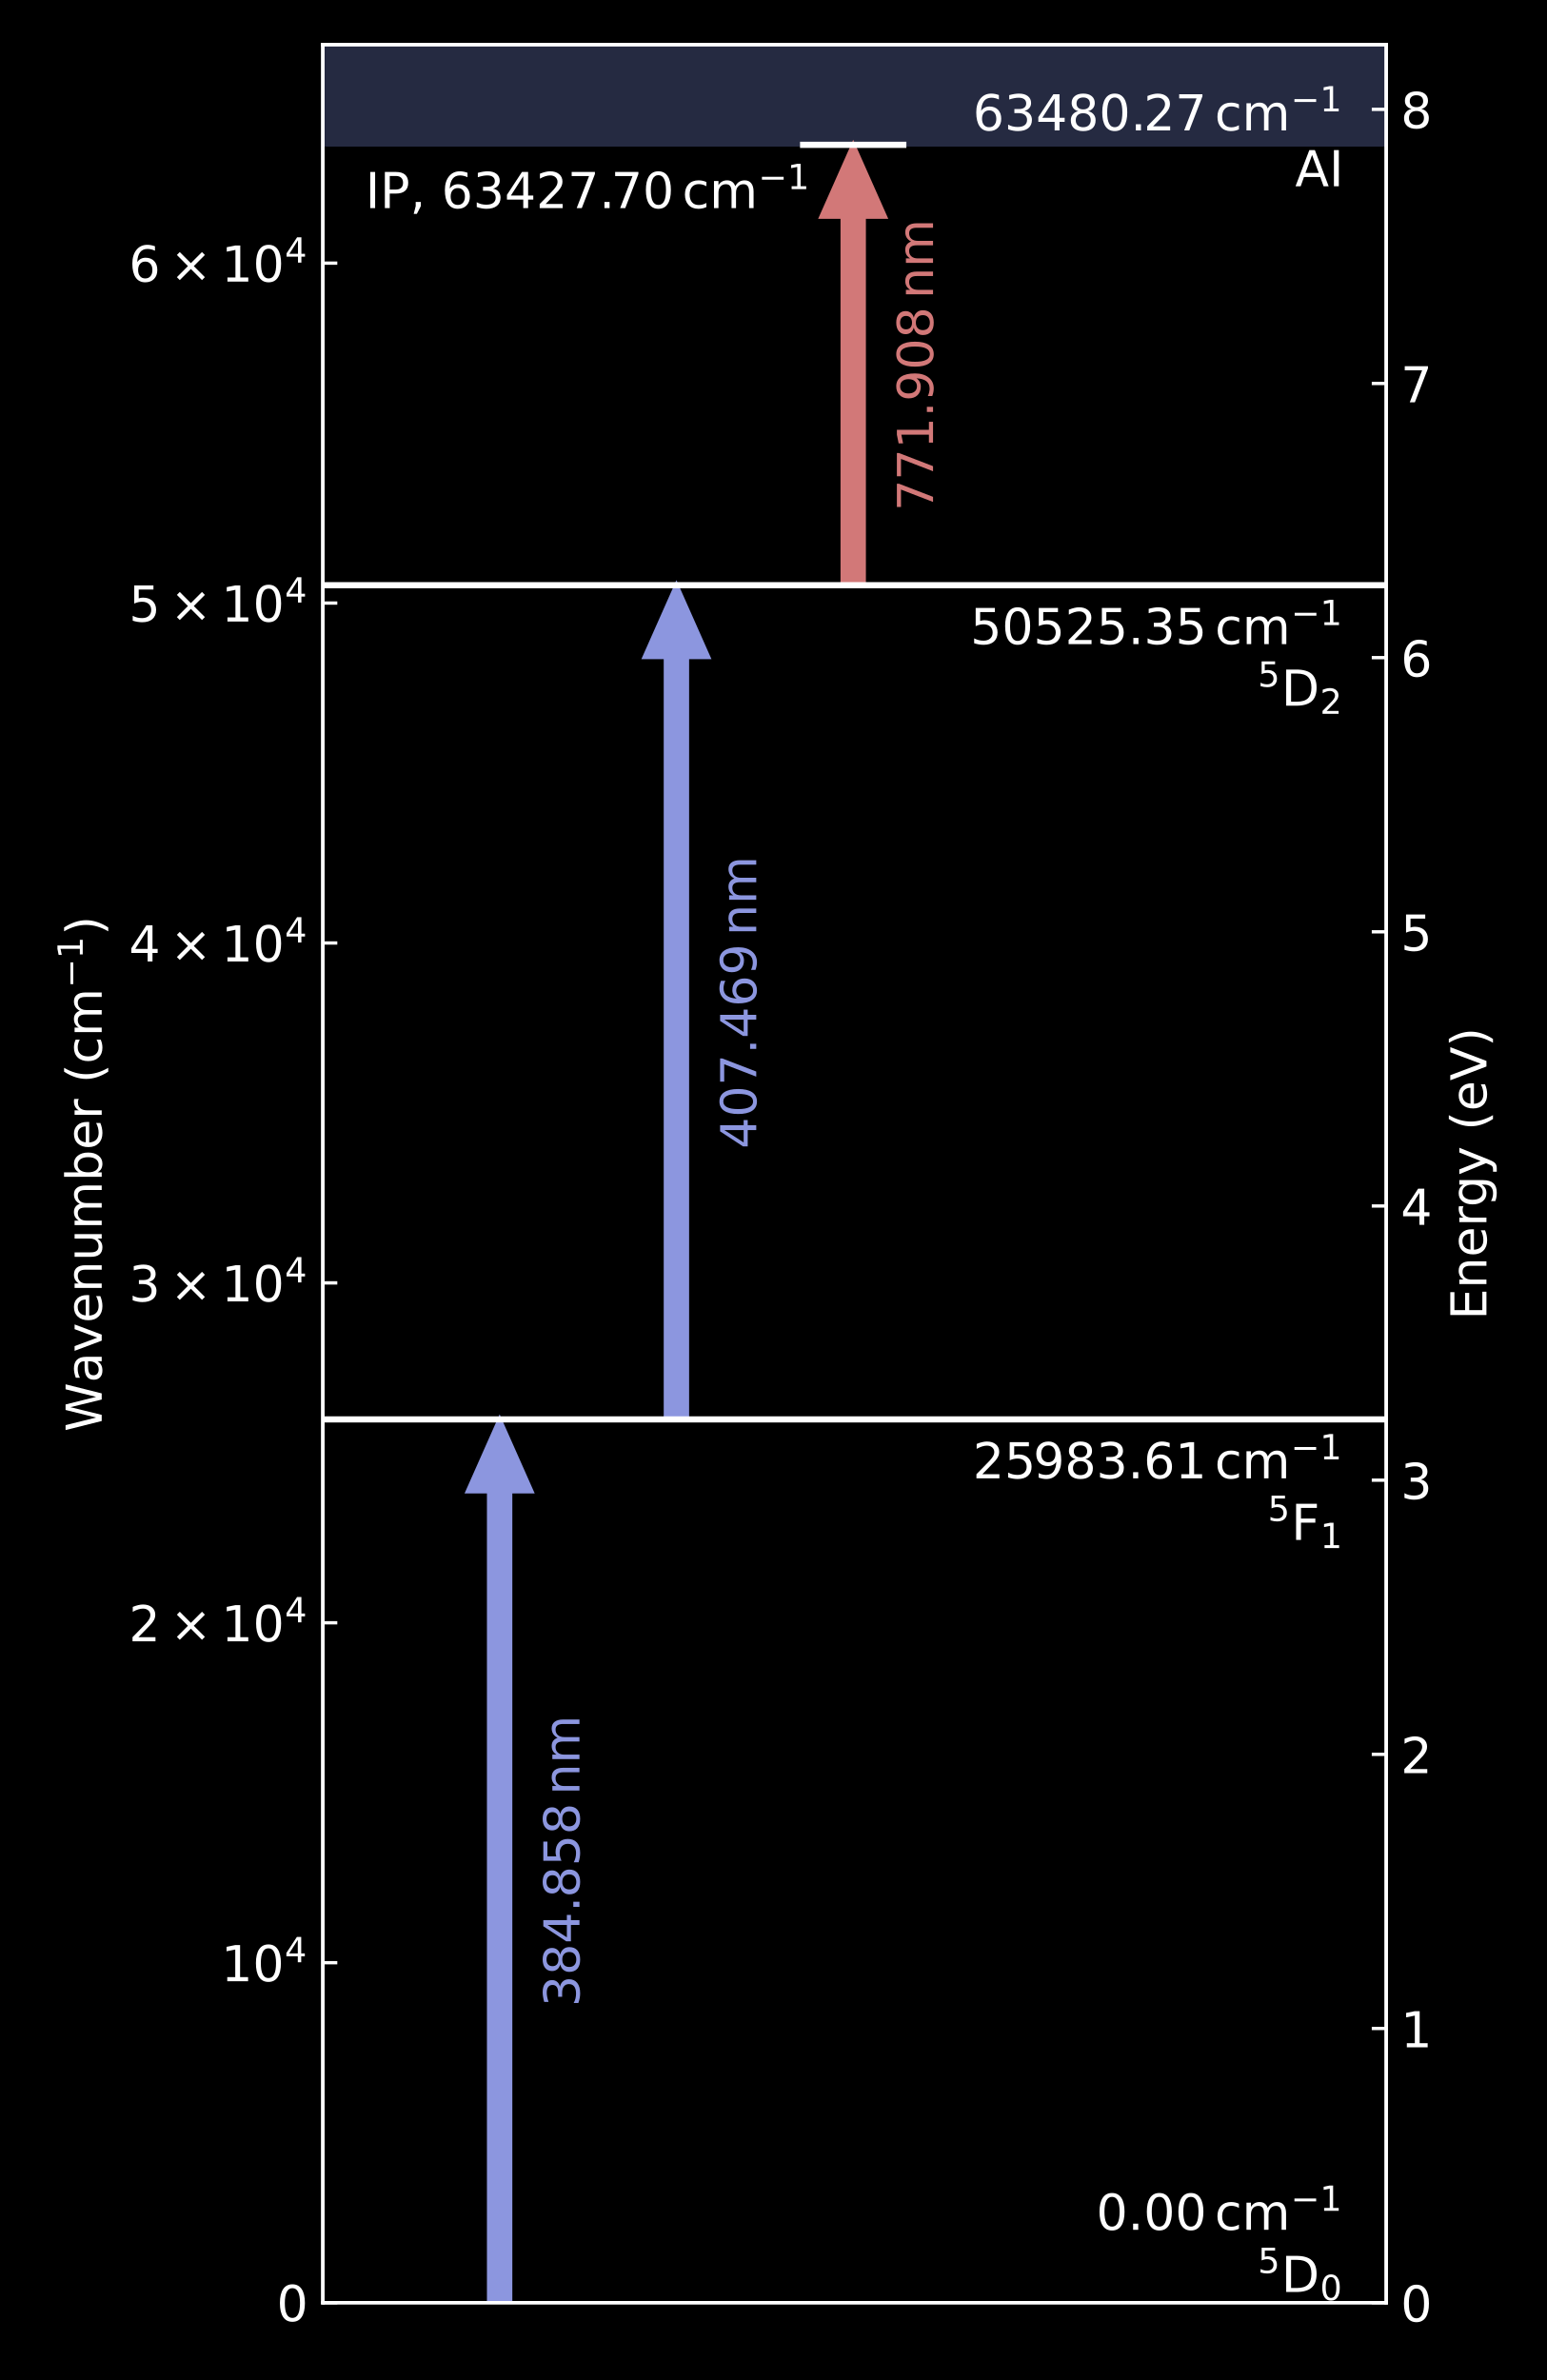
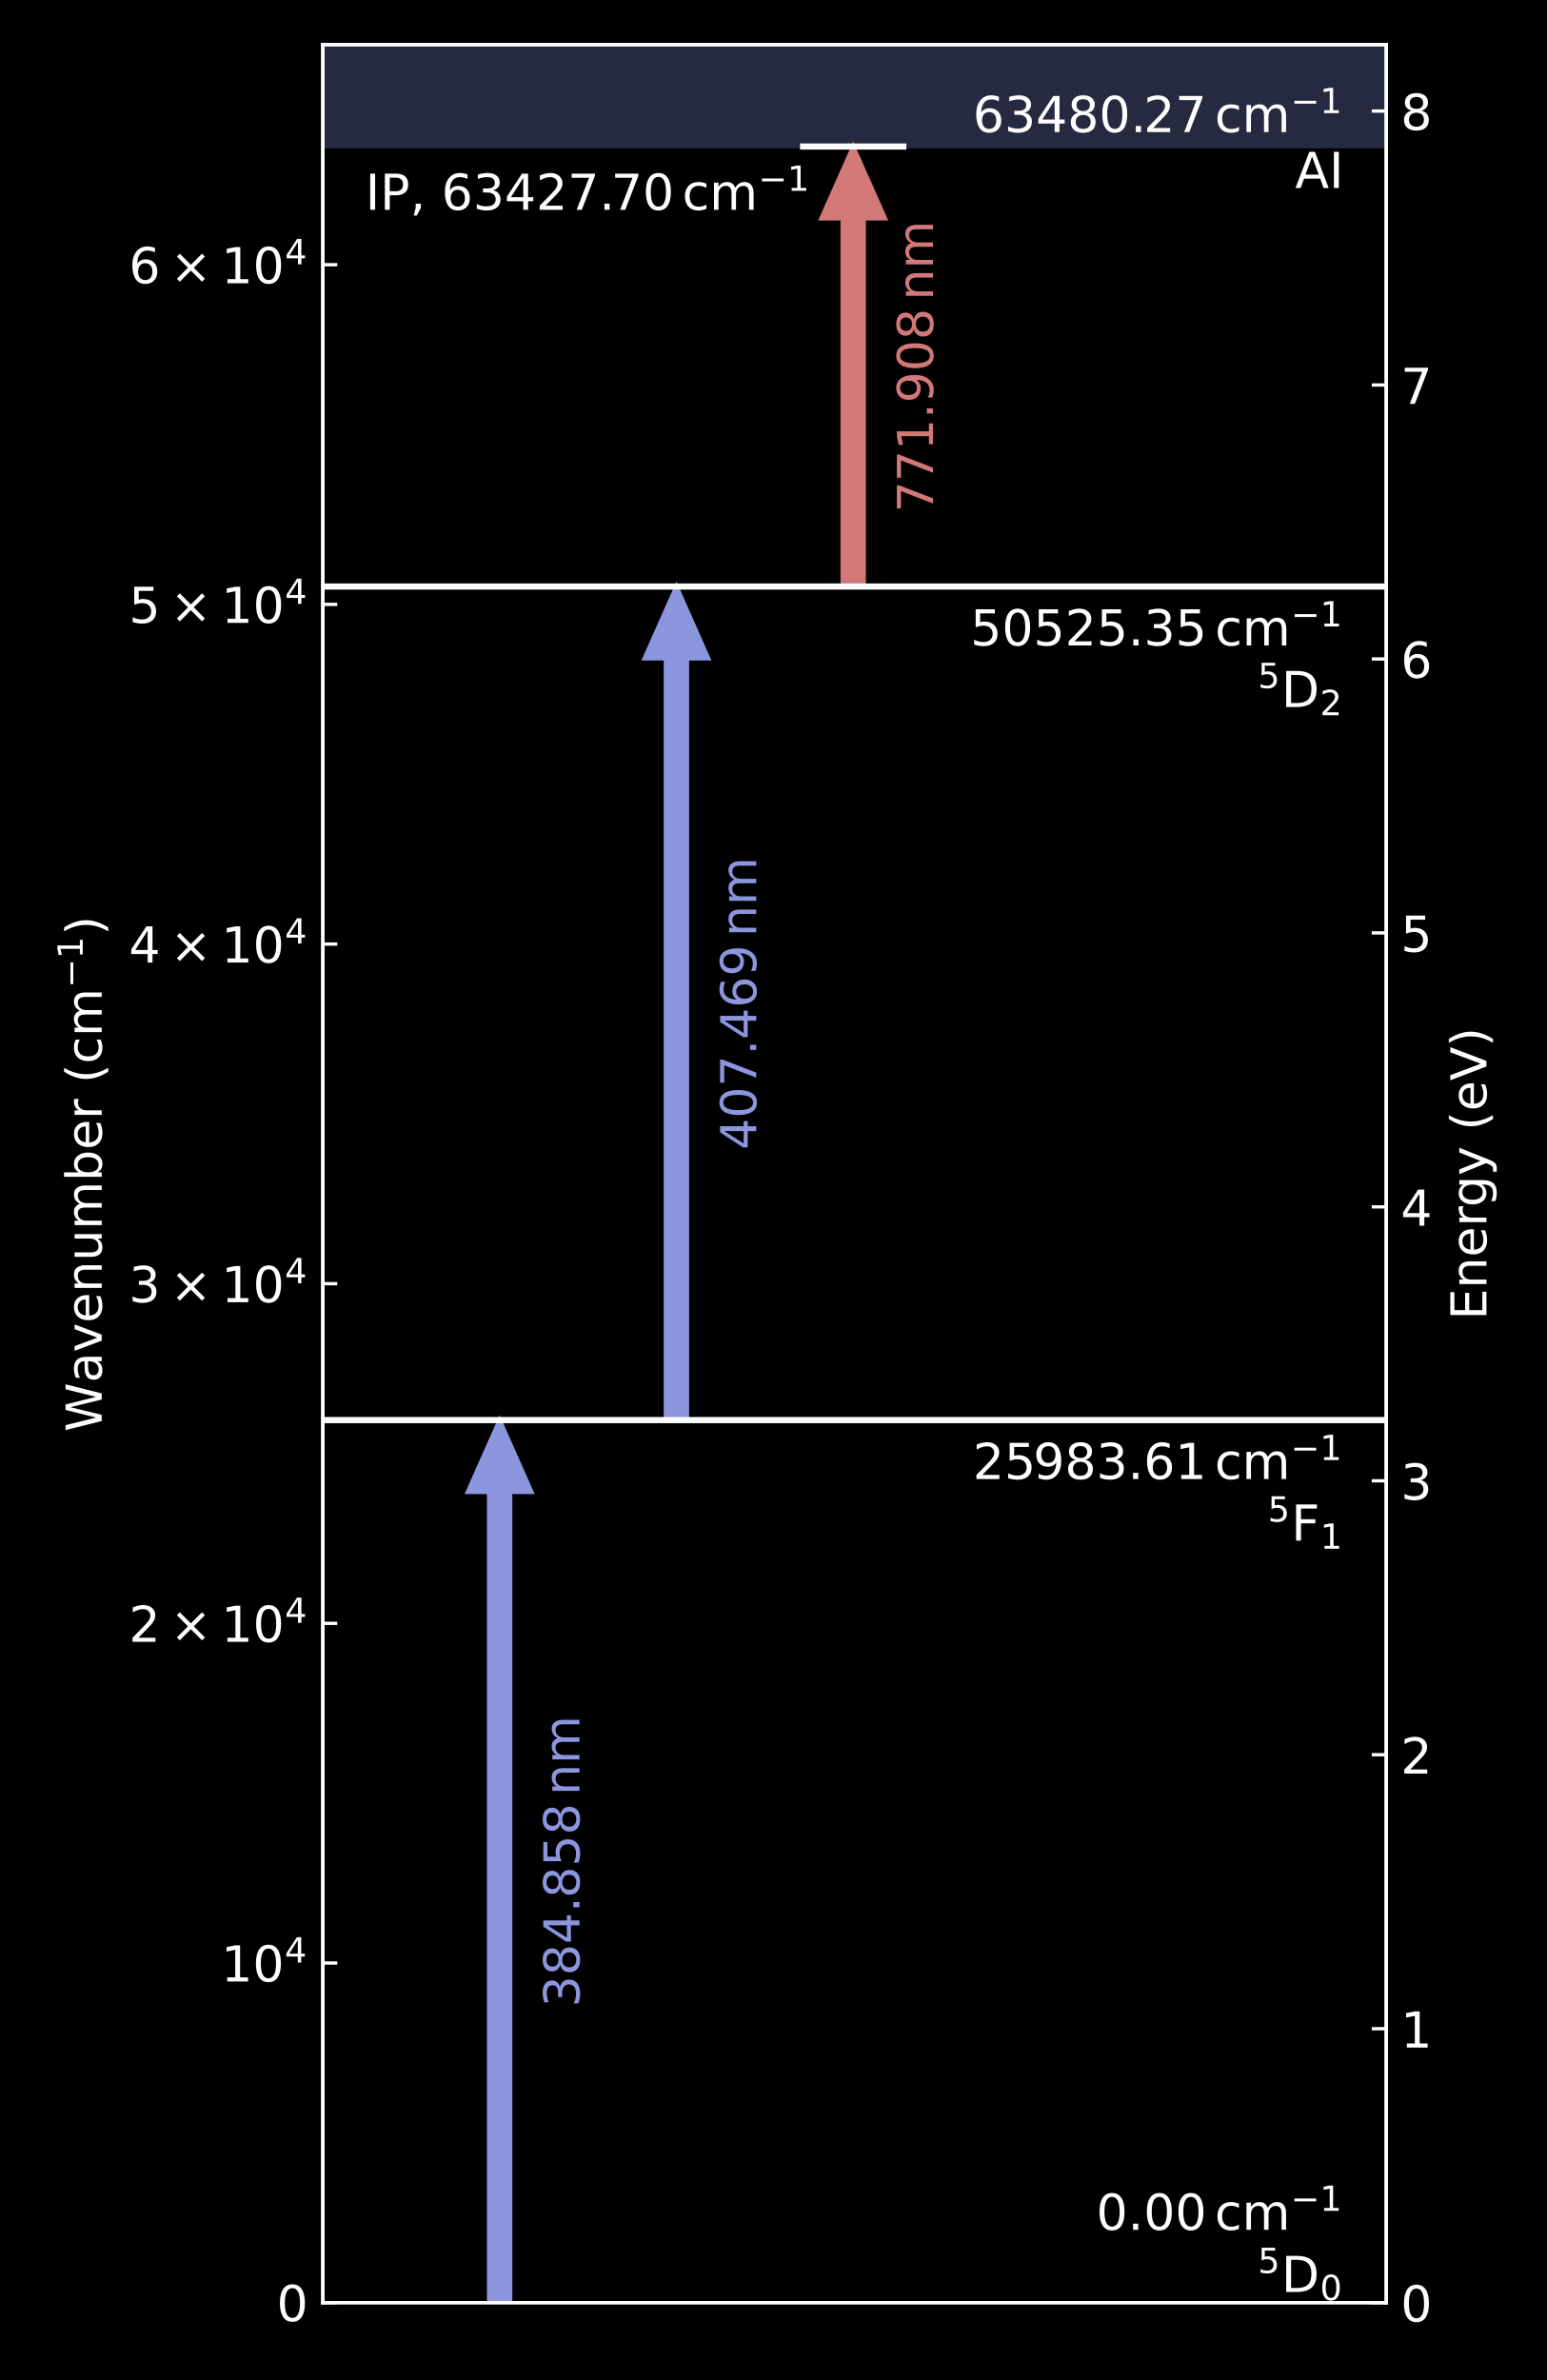
<svg xmlns="http://www.w3.org/2000/svg" xmlns:xlink="http://www.w3.org/1999/xlink" width="374.4pt" height="576pt" viewBox="0 0 374.4 576" version="1.1">
  <defs>
    <style type="text/css">*{stroke-linejoin: round; stroke-linecap: butt}</style>
  </defs>
  <g id="figure_1">
    <g id="patch_1">
      <path d="M 0 576  L 374.4 576  L 374.4 0  L 0 0  z " />
    </g>
    <g id="axes_1">
      <g id="patch_2">
        <path d="M 78.134 557.28  L 335.49 557.28  L 335.49 10.8  L 78.134 10.8  z " />
      </g>
      <g id="PolyCollection_1">
-         <path d="M 78.134 -4907.52  L 78.134 35.48  L 335.49 35.48  L 335.49 -4907.52  L 335.49 -4907.52  L 78.134 -4907.52  z " clip-path="url(#p1c75a871c1)" style="fill: #4b5482; fill-opacity: 0.5" />
+         <path d="M 78.134 -4907.52  L 78.134 35.893  L 335.49 35.893  L 335.49 -4907.52  L 335.49 -4907.52  L 78.134 -4907.52  z " clip-path="url(#p42d0cc21c1)" style="fill: #4b5482; fill-opacity: 0.5" />
      </g>
      <g id="patch_3">
-         <path d="M 120.919 343.521  L 128.64 360.929  L 123.493 360.929  L 123.493 557.28  L 118.346 557.28  L 118.346 360.929  L 113.198 360.929  z " clip-path="url(#p1c75a871c1)" style="fill: #8c96df; stroke: #8c96df; stroke-linejoin: miter" />
+         <path d="M 120.919 343.69  L 128.64 361.084  L 123.493 361.084  L 123.493 557.28  L 118.346 557.28  L 118.346 361.084  L 113.198 361.084  z " clip-path="url(#p42d0cc21c1)" style="fill: #8c96df; stroke: #8c96df; stroke-linejoin: miter" />
      </g>
      <g id="patch_4">
-         <path d="M 163.705 141.624  L 171.425 159.031  L 166.278 159.031  L 166.278 343.521  L 161.131 343.521  L 161.131 159.031  L 155.984 159.031  z " clip-path="url(#p1c75a871c1)" style="fill: #8c96df; stroke: #8c96df; stroke-linejoin: miter" />
+         <path d="M 163.705 141.952  L 171.425 159.346  L 166.278 159.346  L 166.278 343.69  L 161.131 343.69  L 161.131 159.346  L 155.984 159.346  z " clip-path="url(#p42d0cc21c1)" style="fill: #8c96df; stroke: #8c96df; stroke-linejoin: miter" />
      </g>
      <g id="patch_5">
-         <path d="M 206.49 35.048  L 214.211 52.455  L 209.064 52.455  L 209.064 141.624  L 203.917 141.624  L 203.917 52.455  L 198.769 52.455  z " clip-path="url(#p1c75a871c1)" style="fill: #d27878; stroke: #d27878; stroke-linejoin: miter" />
+         <path d="M 206.49 35.461  L 214.211 52.855  L 209.064 52.855  L 209.064 141.952  L 203.917 141.952  L 203.917 52.855  L 198.769 52.855  z " clip-path="url(#p42d0cc21c1)" style="fill: #d27878; stroke: #d27878; stroke-linejoin: miter" />
      </g>
      <g id="matplotlib.axis_1" />
      <g id="matplotlib.axis_2">
        <g id="ytick_1">
          <g id="line2d_1">
            <defs>
-               <path id="m3691b939c0" d="M 0 0  L 3.5 0  " style="stroke: #ffffff; stroke-width: 0.8" />
+               <path id="m2d222249d8" d="M 0 0  L 3.5 0  " style="stroke: #ffffff; stroke-width: 0.8" />
            </defs>
            <g>
-               <use xlink:href="#m3691b939c0" x="78.134" y="557.28" style="fill: #ffffff; stroke: #ffffff; stroke-width: 0.8" />
+               <use xlink:href="#m2d222249d8" x="78.134" y="557.28" style="fill: #ffffff; stroke: #ffffff; stroke-width: 0.8" />
            </g>
          </g>
          <g id="text_1">
            <g style="fill: #ffffff" transform="translate(66.95368 561.8391) scale(0.12 -0.12)">
              <defs>
                <path id="DejaVuSans-30" d="M 2034 4250  Q 1547 4250 1301 3770  Q 1056 3291 1056 2328  Q 1056 1369 1301 889  Q 1547 409 2034 409  Q 2525 409 2770 889  Q 3016 1369 3016 2328  Q 3016 3291 2770 3770  Q 2525 4250 2034 4250  z M 2034 4750  Q 2819 4750 3233 4129  Q 3647 3509 3647 2328  Q 3647 1150 3233 529  Q 2819 -91 2034 -91  Q 1250 -91 836 529  Q 422 1150 422 2328  Q 422 3509 836 4129  Q 1250 4750 2034 4750  z " transform="scale(0.015625)" />
              </defs>
              <use xlink:href="#DejaVuSans-30" transform="translate(0 0.78125)" />
            </g>
          </g>
        </g>
        <g id="ytick_2">
          <g id="line2d_2">
            <g>
-               <use xlink:href="#m3691b939c0" x="78.134" y="475.013" style="fill: #ffffff; stroke: #ffffff; stroke-width: 0.8" />
+               <use xlink:href="#m2d222249d8" x="78.134" y="475.078" style="fill: #ffffff; stroke: #ffffff; stroke-width: 0.8" />
            </g>
          </g>
          <g id="text_2">
-             <g style="fill: #ffffff" transform="translate(53.51368 479.5722) scale(0.12 -0.12)">
+             <g style="fill: #ffffff" transform="translate(53.51368 479.6372) scale(0.12 -0.12)">
              <defs>
                <path id="DejaVuSans-31" d="M 794 531  L 1825 531  L 1825 4091  L 703 3866  L 703 4441  L 1819 4666  L 2450 4666  L 2450 531  L 3481 531  L 3481 0  L 794 0  L 794 531  z " transform="scale(0.015625)" />
                <path id="DejaVuSans-34" d="M 2419 4116  L 825 1625  L 2419 1625  L 2419 4116  z M 2253 4666  L 3047 4666  L 3047 1625  L 3713 1625  L 3713 1100  L 3047 1100  L 3047 0  L 2419 0  L 2419 1100  L 313 1100  L 313 1709  L 2253 4666  z " transform="scale(0.015625)" />
              </defs>
              <use xlink:href="#DejaVuSans-31" transform="translate(0 0.684375)" />
              <use xlink:href="#DejaVuSans-30" transform="translate(63.62305 0.684375)" />
              <use xlink:href="#DejaVuSans-34" transform="translate(128.2031 38.96563) scale(0.7)" />
            </g>
          </g>
        </g>
        <g id="ytick_3">
          <g id="line2d_3">
            <g>
-               <use xlink:href="#m3691b939c0" x="78.134" y="392.746" style="fill: #ffffff; stroke: #ffffff; stroke-width: 0.8" />
+               <use xlink:href="#m2d222249d8" x="78.134" y="392.876" style="fill: #ffffff; stroke: #ffffff; stroke-width: 0.8" />
            </g>
          </g>
          <g id="text_3">
-             <g style="fill: #ffffff" transform="translate(31.19368 397.3053) scale(0.12 -0.12)">
+             <g style="fill: #ffffff" transform="translate(31.19368 397.4354) scale(0.12 -0.12)">
              <defs>
                <path id="DejaVuSans-32" d="M 1228 531  L 3431 531  L 3431 0  L 469 0  L 469 531  Q 828 903 1448 1529  Q 2069 2156 2228 2338  Q 2531 2678 2651 2914  Q 2772 3150 2772 3378  Q 2772 3750 2511 3984  Q 2250 4219 1831 4219  Q 1534 4219 1204 4116  Q 875 4013 500 3803  L 500 4441  Q 881 4594 1212 4672  Q 1544 4750 1819 4750  Q 2544 4750 2975 4387  Q 3406 4025 3406 3419  Q 3406 3131 3298 2873  Q 3191 2616 2906 2266  Q 2828 2175 2409 1742  Q 1991 1309 1228 531  z " transform="scale(0.015625)" />
                <path id="DejaVuSans-d7" d="M 4488 3438  L 3059 2003  L 4488 575  L 4116 197  L 2681 1631  L 1247 197  L 878 575  L 2303 2003  L 878 3438  L 1247 3816  L 2681 2381  L 4116 3816  L 4488 3438  z " transform="scale(0.015625)" />
              </defs>
              <use xlink:href="#DejaVuSans-32" transform="translate(0 0.684375)" />
              <use xlink:href="#DejaVuSans-d7" transform="translate(83.10547 0.684375)" />
              <use xlink:href="#DejaVuSans-31" transform="translate(186.377 0.684375)" />
              <use xlink:href="#DejaVuSans-30" transform="translate(250 0.684375)" />
              <use xlink:href="#DejaVuSans-34" transform="translate(314.5801 38.96563) scale(0.7)" />
            </g>
          </g>
        </g>
        <g id="ytick_4">
          <g id="line2d_4">
            <g>
-               <use xlink:href="#m3691b939c0" x="78.134" y="310.479" style="fill: #ffffff; stroke: #ffffff; stroke-width: 0.8" />
+               <use xlink:href="#m2d222249d8" x="78.134" y="310.674" style="fill: #ffffff; stroke: #ffffff; stroke-width: 0.8" />
            </g>
          </g>
          <g id="text_4">
-             <g style="fill: #ffffff" transform="translate(31.19368 315.0384) scale(0.12 -0.12)">
+             <g style="fill: #ffffff" transform="translate(31.19368 315.2335) scale(0.12 -0.12)">
              <defs>
                <path id="DejaVuSans-33" d="M 2597 2516  Q 3050 2419 3304 2112  Q 3559 1806 3559 1356  Q 3559 666 3084 287  Q 2609 -91 1734 -91  Q 1441 -91 1130 -33  Q 819 25 488 141  L 488 750  Q 750 597 1062 519  Q 1375 441 1716 441  Q 2309 441 2620 675  Q 2931 909 2931 1356  Q 2931 1769 2642 2001  Q 2353 2234 1838 2234  L 1294 2234  L 1294 2753  L 1863 2753  Q 2328 2753 2575 2939  Q 2822 3125 2822 3475  Q 2822 3834 2567 4026  Q 2313 4219 1838 4219  Q 1578 4219 1281 4162  Q 984 4106 628 3988  L 628 4550  Q 988 4650 1302 4700  Q 1616 4750 1894 4750  Q 2613 4750 3031 4423  Q 3450 4097 3450 3541  Q 3450 3153 3228 2886  Q 3006 2619 2597 2516  z " transform="scale(0.015625)" />
              </defs>
              <use xlink:href="#DejaVuSans-33" transform="translate(0 0.684375)" />
              <use xlink:href="#DejaVuSans-d7" transform="translate(83.10547 0.684375)" />
              <use xlink:href="#DejaVuSans-31" transform="translate(186.377 0.684375)" />
              <use xlink:href="#DejaVuSans-30" transform="translate(250 0.684375)" />
              <use xlink:href="#DejaVuSans-34" transform="translate(314.5801 38.96563) scale(0.7)" />
            </g>
          </g>
        </g>
        <g id="ytick_5">
          <g id="line2d_5">
            <g>
-               <use xlink:href="#m3691b939c0" x="78.134" y="228.212" style="fill: #ffffff; stroke: #ffffff; stroke-width: 0.8" />
+               <use xlink:href="#m2d222249d8" x="78.134" y="228.473" style="fill: #ffffff; stroke: #ffffff; stroke-width: 0.8" />
            </g>
          </g>
          <g id="text_5">
-             <g style="fill: #ffffff" transform="translate(31.19368 232.7715) scale(0.12 -0.12)">
+             <g style="fill: #ffffff" transform="translate(31.19368 233.0317) scale(0.12 -0.12)">
              <use xlink:href="#DejaVuSans-34" transform="translate(0 0.684375)" />
              <use xlink:href="#DejaVuSans-d7" transform="translate(83.10547 0.684375)" />
              <use xlink:href="#DejaVuSans-31" transform="translate(186.377 0.684375)" />
              <use xlink:href="#DejaVuSans-30" transform="translate(250 0.684375)" />
              <use xlink:href="#DejaVuSans-34" transform="translate(314.5801 38.96563) scale(0.7)" />
            </g>
          </g>
        </g>
        <g id="ytick_6">
          <g id="line2d_6">
            <g>
-               <use xlink:href="#m3691b939c0" x="78.134" y="145.946" style="fill: #ffffff; stroke: #ffffff; stroke-width: 0.8" />
+               <use xlink:href="#m2d222249d8" x="78.134" y="146.271" style="fill: #ffffff; stroke: #ffffff; stroke-width: 0.8" />
            </g>
          </g>
          <g id="text_6">
-             <g style="fill: #ffffff" transform="translate(31.19368 150.5046) scale(0.12 -0.12)">
+             <g style="fill: #ffffff" transform="translate(31.19368 150.8299) scale(0.12 -0.12)">
              <defs>
                <path id="DejaVuSans-35" d="M 691 4666  L 3169 4666  L 3169 4134  L 1269 4134  L 1269 2991  Q 1406 3038 1543 3061  Q 1681 3084 1819 3084  Q 2600 3084 3056 2656  Q 3513 2228 3513 1497  Q 3513 744 3044 326  Q 2575 -91 1722 -91  Q 1428 -91 1123 -41  Q 819 9 494 109  L 494 744  Q 775 591 1075 516  Q 1375 441 1709 441  Q 2250 441 2565 725  Q 2881 1009 2881 1497  Q 2881 1984 2565 2268  Q 2250 2553 1709 2553  Q 1456 2553 1204 2497  Q 953 2441 691 2322  L 691 4666  z " transform="scale(0.015625)" />
              </defs>
              <use xlink:href="#DejaVuSans-35" transform="translate(0 0.684375)" />
              <use xlink:href="#DejaVuSans-d7" transform="translate(83.10547 0.684375)" />
              <use xlink:href="#DejaVuSans-31" transform="translate(186.377 0.684375)" />
              <use xlink:href="#DejaVuSans-30" transform="translate(250 0.684375)" />
              <use xlink:href="#DejaVuSans-34" transform="translate(314.5801 38.96563) scale(0.7)" />
            </g>
          </g>
        </g>
        <g id="ytick_7">
          <g id="line2d_7">
            <g>
-               <use xlink:href="#m3691b939c0" x="78.134" y="63.679" style="fill: #ffffff; stroke: #ffffff; stroke-width: 0.8" />
+               <use xlink:href="#m2d222249d8" x="78.134" y="64.069" style="fill: #ffffff; stroke: #ffffff; stroke-width: 0.8" />
            </g>
          </g>
          <g id="text_7">
-             <g style="fill: #ffffff" transform="translate(31.19368 68.23775) scale(0.12 -0.12)">
+             <g style="fill: #ffffff" transform="translate(31.19368 68.62804) scale(0.12 -0.12)">
              <defs>
                <path id="DejaVuSans-36" d="M 2113 2584  Q 1688 2584 1439 2293  Q 1191 2003 1191 1497  Q 1191 994 1439 701  Q 1688 409 2113 409  Q 2538 409 2786 701  Q 3034 994 3034 1497  Q 3034 2003 2786 2293  Q 2538 2584 2113 2584  z M 3366 4563  L 3366 3988  Q 3128 4100 2886 4159  Q 2644 4219 2406 4219  Q 1781 4219 1451 3797  Q 1122 3375 1075 2522  Q 1259 2794 1537 2939  Q 1816 3084 2150 3084  Q 2853 3084 3261 2657  Q 3669 2231 3669 1497  Q 3669 778 3244 343  Q 2819 -91 2113 -91  Q 1303 -91 875 529  Q 447 1150 447 2328  Q 447 3434 972 4092  Q 1497 4750 2381 4750  Q 2619 4750 2861 4703  Q 3103 4656 3366 4563  z " transform="scale(0.015625)" />
              </defs>
              <use xlink:href="#DejaVuSans-36" transform="translate(0 0.684375)" />
              <use xlink:href="#DejaVuSans-d7" transform="translate(83.10547 0.684375)" />
              <use xlink:href="#DejaVuSans-31" transform="translate(186.377 0.684375)" />
              <use xlink:href="#DejaVuSans-30" transform="translate(250 0.684375)" />
              <use xlink:href="#DejaVuSans-34" transform="translate(314.5801 38.96563) scale(0.7)" />
            </g>
          </g>
        </g>
        <g id="text_8">
          <g style="fill: #ffffff" transform="translate(24.69805 346.5) rotate(-90) scale(0.12 -0.12)">
            <defs>
              <path id="DejaVuSans-57" d="M 213 4666  L 850 4666  L 1831 722  L 2809 4666  L 3519 4666  L 4500 722  L 5478 4666  L 6119 4666  L 4947 0  L 4153 0  L 3169 4050  L 2175 0  L 1381 0  L 213 4666  z " transform="scale(0.015625)" />
              <path id="DejaVuSans-61" d="M 2194 1759  Q 1497 1759 1228 1600  Q 959 1441 959 1056  Q 959 750 1161 570  Q 1363 391 1709 391  Q 2188 391 2477 730  Q 2766 1069 2766 1631  L 2766 1759  L 2194 1759  z M 3341 1997  L 3341 0  L 2766 0  L 2766 531  Q 2569 213 2275 61  Q 1981 -91 1556 -91  Q 1019 -91 701 211  Q 384 513 384 1019  Q 384 1609 779 1909  Q 1175 2209 1959 2209  L 2766 2209  L 2766 2266  Q 2766 2663 2505 2880  Q 2244 3097 1772 3097  Q 1472 3097 1187 3025  Q 903 2953 641 2809  L 641 3341  Q 956 3463 1253 3523  Q 1550 3584 1831 3584  Q 2591 3584 2966 3190  Q 3341 2797 3341 1997  z " transform="scale(0.015625)" />
              <path id="DejaVuSans-76" d="M 191 3500  L 800 3500  L 1894 563  L 2988 3500  L 3597 3500  L 2284 0  L 1503 0  L 191 3500  z " transform="scale(0.015625)" />
              <path id="DejaVuSans-65" d="M 3597 1894  L 3597 1613  L 953 1613  Q 991 1019 1311 708  Q 1631 397 2203 397  Q 2534 397 2845 478  Q 3156 559 3463 722  L 3463 178  Q 3153 47 2828 -22  Q 2503 -91 2169 -91  Q 1331 -91 842 396  Q 353 884 353 1716  Q 353 2575 817 3079  Q 1281 3584 2069 3584  Q 2775 3584 3186 3129  Q 3597 2675 3597 1894  z M 3022 2063  Q 3016 2534 2758 2815  Q 2500 3097 2075 3097  Q 1594 3097 1305 2825  Q 1016 2553 972 2059  L 3022 2063  z " transform="scale(0.015625)" />
              <path id="DejaVuSans-6e" d="M 3513 2113  L 3513 0  L 2938 0  L 2938 2094  Q 2938 2591 2744 2837  Q 2550 3084 2163 3084  Q 1697 3084 1428 2787  Q 1159 2491 1159 1978  L 1159 0  L 581 0  L 581 3500  L 1159 3500  L 1159 2956  Q 1366 3272 1645 3428  Q 1925 3584 2291 3584  Q 2894 3584 3203 3211  Q 3513 2838 3513 2113  z " transform="scale(0.015625)" />
              <path id="DejaVuSans-75" d="M 544 1381  L 544 3500  L 1119 3500  L 1119 1403  Q 1119 906 1312 657  Q 1506 409 1894 409  Q 2359 409 2629 706  Q 2900 1003 2900 1516  L 2900 3500  L 3475 3500  L 3475 0  L 2900 0  L 2900 538  Q 2691 219 2414 64  Q 2138 -91 1772 -91  Q 1169 -91 856 284  Q 544 659 544 1381  z M 1991 3584  L 1991 3584  z " transform="scale(0.015625)" />
              <path id="DejaVuSans-6d" d="M 3328 2828  Q 3544 3216 3844 3400  Q 4144 3584 4550 3584  Q 5097 3584 5394 3201  Q 5691 2819 5691 2113  L 5691 0  L 5113 0  L 5113 2094  Q 5113 2597 4934 2840  Q 4756 3084 4391 3084  Q 3944 3084 3684 2787  Q 3425 2491 3425 1978  L 3425 0  L 2847 0  L 2847 2094  Q 2847 2600 2669 2842  Q 2491 3084 2119 3084  Q 1678 3084 1418 2786  Q 1159 2488 1159 1978  L 1159 0  L 581 0  L 581 3500  L 1159 3500  L 1159 2956  Q 1356 3278 1631 3431  Q 1906 3584 2284 3584  Q 2666 3584 2933 3390  Q 3200 3197 3328 2828  z " transform="scale(0.015625)" />
              <path id="DejaVuSans-62" d="M 3116 1747  Q 3116 2381 2855 2742  Q 2594 3103 2138 3103  Q 1681 3103 1420 2742  Q 1159 2381 1159 1747  Q 1159 1113 1420 752  Q 1681 391 2138 391  Q 2594 391 2855 752  Q 3116 1113 3116 1747  z M 1159 2969  Q 1341 3281 1617 3432  Q 1894 3584 2278 3584  Q 2916 3584 3314 3078  Q 3713 2572 3713 1747  Q 3713 922 3314 415  Q 2916 -91 2278 -91  Q 1894 -91 1617 61  Q 1341 213 1159 525  L 1159 0  L 581 0  L 581 4863  L 1159 4863  L 1159 2969  z " transform="scale(0.015625)" />
              <path id="DejaVuSans-72" d="M 2631 2963  Q 2534 3019 2420 3045  Q 2306 3072 2169 3072  Q 1681 3072 1420 2755  Q 1159 2438 1159 1844  L 1159 0  L 581 0  L 581 3500  L 1159 3500  L 1159 2956  Q 1341 3275 1631 3429  Q 1922 3584 2338 3584  Q 2397 3584 2469 3576  Q 2541 3569 2628 3553  L 2631 2963  z " transform="scale(0.015625)" />
              <path id="DejaVuSans-20" transform="scale(0.015625)" />
              <path id="DejaVuSans-28" d="M 1984 4856  Q 1566 4138 1362 3434  Q 1159 2731 1159 2009  Q 1159 1288 1364 580  Q 1569 -128 1984 -844  L 1484 -844  Q 1016 -109 783 600  Q 550 1309 550 2009  Q 550 2706 781 3412  Q 1013 4119 1484 4856  L 1984 4856  z " transform="scale(0.015625)" />
              <path id="DejaVuSans-63" d="M 3122 3366  L 3122 2828  Q 2878 2963 2633 3030  Q 2388 3097 2138 3097  Q 1578 3097 1268 2742  Q 959 2388 959 1747  Q 959 1106 1268 751  Q 1578 397 2138 397  Q 2388 397 2633 464  Q 2878 531 3122 666  L 3122 134  Q 2881 22 2623 -34  Q 2366 -91 2075 -91  Q 1284 -91 818 406  Q 353 903 353 1747  Q 353 2603 823 3093  Q 1294 3584 2113 3584  Q 2378 3584 2631 3529  Q 2884 3475 3122 3366  z " transform="scale(0.015625)" />
              <path id="DejaVuSans-2212" d="M 678 2272  L 4684 2272  L 4684 1741  L 678 1741  L 678 2272  z " transform="scale(0.015625)" />
              <path id="DejaVuSans-29" d="M 513 4856  L 1013 4856  Q 1481 4119 1714 3412  Q 1947 2706 1947 2009  Q 1947 1309 1714 600  Q 1481 -109 1013 -844  L 513 -844  Q 928 -128 1133 580  Q 1338 1288 1338 2009  Q 1338 2731 1133 3434  Q 928 4138 513 4856  z " transform="scale(0.015625)" />
            </defs>
            <use xlink:href="#DejaVuSans-57" transform="translate(0 0.684375)" />
            <use xlink:href="#DejaVuSans-61" transform="translate(98.87695 0.684375)" />
            <use xlink:href="#DejaVuSans-76" transform="translate(160.1562 0.684375)" />
            <use xlink:href="#DejaVuSans-65" transform="translate(219.3359 0.684375)" />
            <use xlink:href="#DejaVuSans-6e" transform="translate(280.8594 0.684375)" />
            <use xlink:href="#DejaVuSans-75" transform="translate(344.2383 0.684375)" />
            <use xlink:href="#DejaVuSans-6d" transform="translate(407.6172 0.684375)" />
            <use xlink:href="#DejaVuSans-62" transform="translate(505.0293 0.684375)" />
            <use xlink:href="#DejaVuSans-65" transform="translate(568.5059 0.684375)" />
            <use xlink:href="#DejaVuSans-72" transform="translate(630.0293 0.684375)" />
            <use xlink:href="#DejaVuSans-20" transform="translate(671.1426 0.684375)" />
            <use xlink:href="#DejaVuSans-28" transform="translate(702.9297 0.684375)" />
            <use xlink:href="#DejaVuSans-63" transform="translate(741.9434 0.684375)" />
            <use xlink:href="#DejaVuSans-6d" transform="translate(796.9238 0.684375)" />
            <use xlink:href="#DejaVuSans-2212" transform="translate(895.293 38.96563) scale(0.7)" />
            <use xlink:href="#DejaVuSans-31" transform="translate(953.9453 38.96563) scale(0.7)" />
            <use xlink:href="#DejaVuSans-29" transform="translate(1001.216 0.684375)" />
          </g>
        </g>
      </g>
      <g id="LineCollection_1">
-         <path d="M 78.134 343.521  L 335.49 343.521  " clip-path="url(#p1c75a871c1)" style="fill: none; stroke: #ffffff; stroke-width: 1.5" />
+         <path d="M 78.134 343.69  L 335.49 343.69  " clip-path="url(#p42d0cc21c1)" style="fill: none; stroke: #ffffff; stroke-width: 1.5" />
      </g>
      <g id="LineCollection_2">
-         <path d="M 78.134 141.624  L 335.49 141.624  " clip-path="url(#p1c75a871c1)" style="fill: none; stroke: #ffffff; stroke-width: 1.5" />
+         <path d="M 78.134 141.952  L 335.49 141.952  " clip-path="url(#p42d0cc21c1)" style="fill: none; stroke: #ffffff; stroke-width: 1.5" />
      </g>
      <g id="LineCollection_3">
-         <path d="M 193.622 35.048  L 219.358 35.048  " clip-path="url(#p1c75a871c1)" style="fill: none; stroke: #ffffff; stroke-width: 1.5" />
+         <path d="M 193.622 35.461  L 219.358 35.461  " clip-path="url(#p42d0cc21c1)" style="fill: none; stroke: #ffffff; stroke-width: 1.5" />
      </g>
      <g id="patch_6">
        <path d="M 78.134 557.28  L 78.134 10.8  " style="fill: none; stroke: #ffffff; stroke-width: 0.8; stroke-linejoin: miter; stroke-linecap: square" />
      </g>
      <g id="patch_7">
        <path d="M 335.49 557.28  L 335.49 10.8  " style="fill: none; stroke: #ffffff; stroke-width: 0.8; stroke-linejoin: miter; stroke-linecap: square" />
      </g>
      <g id="patch_8">
        <path d="M 78.134 557.28  L 335.49 557.28  " style="fill: none; stroke: #ffffff; stroke-width: 0.8; stroke-linejoin: miter; stroke-linecap: square" />
      </g>
      <g id="patch_9">
        <path d="M 78.134 10.8  L 335.49 10.8  " style="fill: none; stroke: #ffffff; stroke-width: 0.8; stroke-linejoin: miter; stroke-linecap: square" />
      </g>
      <g id="text_9">
-         <g style="fill: #ffffff" transform="translate(88.42793 50.44676) scale(0.12 -0.12)">
+         <g style="fill: #ffffff" transform="translate(88.42793 50.85522) scale(0.12 -0.12)">
          <defs>
            <path id="DejaVuSans-49" d="M 628 4666  L 1259 4666  L 1259 0  L 628 0  L 628 4666  z " transform="scale(0.015625)" />
            <path id="DejaVuSans-50" d="M 1259 4147  L 1259 2394  L 2053 2394  Q 2494 2394 2734 2622  Q 2975 2850 2975 3272  Q 2975 3691 2734 3919  Q 2494 4147 2053 4147  L 1259 4147  z M 628 4666  L 2053 4666  Q 2838 4666 3239 4311  Q 3641 3956 3641 3272  Q 3641 2581 3239 2228  Q 2838 1875 2053 1875  L 1259 1875  L 1259 0  L 628 0  L 628 4666  z " transform="scale(0.015625)" />
            <path id="DejaVuSans-2c" d="M 750 794  L 1409 794  L 1409 256  L 897 -744  L 494 -744  L 750 256  L 750 794  z " transform="scale(0.015625)" />
            <path id="DejaVuSans-37" d="M 525 4666  L 3525 4666  L 3525 4397  L 1831 0  L 1172 0  L 2766 4134  L 525 4134  L 525 4666  z " transform="scale(0.015625)" />
            <path id="DejaVuSans-2e" d="M 684 794  L 1344 794  L 1344 0  L 684 0  L 684 794  z " transform="scale(0.015625)" />
          </defs>
          <use xlink:href="#DejaVuSans-49" transform="translate(0 0.684375)" />
          <use xlink:href="#DejaVuSans-50" transform="translate(29.49219 0.684375)" />
          <use xlink:href="#DejaVuSans-2c" transform="translate(89.79492 0.684375)" />
          <use xlink:href="#DejaVuSans-20" transform="translate(121.582 0.684375)" />
          <use xlink:href="#DejaVuSans-36" transform="translate(153.3691 0.684375)" />
          <use xlink:href="#DejaVuSans-33" transform="translate(216.9922 0.684375)" />
          <use xlink:href="#DejaVuSans-34" transform="translate(280.6152 0.684375)" />
          <use xlink:href="#DejaVuSans-32" transform="translate(344.2383 0.684375)" />
          <use xlink:href="#DejaVuSans-37" transform="translate(407.8613 0.684375)" />
          <use xlink:href="#DejaVuSans-2e" transform="translate(471.4844 0.684375)" />
          <use xlink:href="#DejaVuSans-37" transform="translate(495.5215 0.684375)" />
          <use xlink:href="#DejaVuSans-30" transform="translate(559.1445 0.684375)" />
          <use xlink:href="#DejaVuSans-63" transform="translate(639.0033 0.684375)" />
          <use xlink:href="#DejaVuSans-6d" transform="translate(693.9837 0.684375)" />
          <use xlink:href="#DejaVuSans-2212" transform="translate(792.3529 38.96563) scale(0.7)" />
          <use xlink:href="#DejaVuSans-31" transform="translate(851.0052 38.96563) scale(0.7)" />
        </g>
      </g>
      <g id="text_10">
        <g style="fill: #ffffff" transform="translate(265.3157 539.7315) scale(0.12 -0.12)">
          <use xlink:href="#DejaVuSans-30" transform="translate(0 0.684375)" />
          <use xlink:href="#DejaVuSans-2e" transform="translate(63.62305 0.684375)" />
          <use xlink:href="#DejaVuSans-30" transform="translate(95.41016 0.684375)" />
          <use xlink:href="#DejaVuSans-30" transform="translate(159.0332 0.684375)" />
          <use xlink:href="#DejaVuSans-63" transform="translate(238.8919 0.684375)" />
          <use xlink:href="#DejaVuSans-6d" transform="translate(293.8724 0.684375)" />
          <use xlink:href="#DejaVuSans-2212" transform="translate(392.2415 38.96563) scale(0.7)" />
          <use xlink:href="#DejaVuSans-31" transform="translate(450.8939 38.96563) scale(0.7)" />
        </g>
        <g style="fill: #ffffff" transform="translate(304.3157 554.7844) scale(0.12 -0.12)">
          <defs>
            <path id="DejaVuSans-44" d="M 1259 4147  L 1259 519  L 2022 519  Q 2988 519 3436 956  Q 3884 1394 3884 2338  Q 3884 3275 3436 3711  Q 2988 4147 2022 4147  L 1259 4147  z M 628 4666  L 1925 4666  Q 3281 4666 3915 4102  Q 4550 3538 4550 2338  Q 4550 1131 3912 565  Q 3275 0 1925 0  L 628 0  L 628 4666  z " transform="scale(0.015625)" />
          </defs>
          <use xlink:href="#DejaVuSans-35" transform="translate(0.957031 38.96563) scale(0.7)" />
          <use xlink:href="#DejaVuSans-44" transform="translate(48.22754 0.684375)" />
          <use xlink:href="#DejaVuSans-30" transform="translate(126.1865 -15.72188) scale(0.7)" />
        </g>
      </g>
      <g id="text_11">
-         <g style="fill: #8c96df" transform="translate(140.3315 485.6805) rotate(-90) scale(0.12 -0.12)">
+         <g style="fill: #8c96df" transform="translate(140.3315 485.765) rotate(-90) scale(0.12 -0.12)">
          <defs>
            <path id="DejaVuSans-38" d="M 2034 2216  Q 1584 2216 1326 1975  Q 1069 1734 1069 1313  Q 1069 891 1326 650  Q 1584 409 2034 409  Q 2484 409 2743 651  Q 3003 894 3003 1313  Q 3003 1734 2745 1975  Q 2488 2216 2034 2216  z M 1403 2484  Q 997 2584 770 2862  Q 544 3141 544 3541  Q 544 4100 942 4425  Q 1341 4750 2034 4750  Q 2731 4750 3128 4425  Q 3525 4100 3525 3541  Q 3525 3141 3298 2862  Q 3072 2584 2669 2484  Q 3125 2378 3379 2068  Q 3634 1759 3634 1313  Q 3634 634 3220 271  Q 2806 -91 2034 -91  Q 1263 -91 848 271  Q 434 634 434 1313  Q 434 1759 690 2068  Q 947 2378 1403 2484  z M 1172 3481  Q 1172 3119 1398 2916  Q 1625 2713 2034 2713  Q 2441 2713 2670 2916  Q 2900 3119 2900 3481  Q 2900 3844 2670 4047  Q 2441 4250 2034 4250  Q 1625 4250 1398 4047  Q 1172 3844 1172 3481  z " transform="scale(0.015625)" />
          </defs>
          <use xlink:href="#DejaVuSans-33" transform="translate(0 0.78125)" />
          <use xlink:href="#DejaVuSans-38" transform="translate(63.62305 0.78125)" />
          <use xlink:href="#DejaVuSans-34" transform="translate(127.2461 0.78125)" />
          <use xlink:href="#DejaVuSans-2e" transform="translate(190.8691 0.78125)" />
          <use xlink:href="#DejaVuSans-38" transform="translate(220.0312 0.78125)" />
          <use xlink:href="#DejaVuSans-35" transform="translate(283.6543 0.78125)" />
          <use xlink:href="#DejaVuSans-38" transform="translate(347.2773 0.78125)" />
          <use xlink:href="#DejaVuSans-6e" transform="translate(427.1361 0.78125)" />
          <use xlink:href="#DejaVuSans-6d" transform="translate(490.515 0.78125)" />
        </g>
      </g>
      <g id="text_12">
-         <g style="fill: #ffffff" transform="translate(235.4357 357.8614) scale(0.12 -0.12)">
+         <g style="fill: #ffffff" transform="translate(235.4357 358.0263) scale(0.12 -0.12)">
          <defs>
            <path id="DejaVuSans-39" d="M 703 97  L 703 672  Q 941 559 1184 500  Q 1428 441 1663 441  Q 2288 441 2617 861  Q 2947 1281 2994 2138  Q 2813 1869 2534 1725  Q 2256 1581 1919 1581  Q 1219 1581 811 2004  Q 403 2428 403 3163  Q 403 3881 828 4315  Q 1253 4750 1959 4750  Q 2769 4750 3195 4129  Q 3622 3509 3622 2328  Q 3622 1225 3098 567  Q 2575 -91 1691 -91  Q 1453 -91 1209 -44  Q 966 3 703 97  z M 1959 2075  Q 2384 2075 2632 2365  Q 2881 2656 2881 3163  Q 2881 3666 2632 3958  Q 2384 4250 1959 4250  Q 1534 4250 1286 3958  Q 1038 3666 1038 3163  Q 1038 2656 1286 2365  Q 1534 2075 1959 2075  z " transform="scale(0.015625)" />
          </defs>
          <use xlink:href="#DejaVuSans-32" transform="translate(0 0.684375)" />
          <use xlink:href="#DejaVuSans-35" transform="translate(63.62305 0.684375)" />
          <use xlink:href="#DejaVuSans-39" transform="translate(121.7461 0.684375)" />
          <use xlink:href="#DejaVuSans-38" transform="translate(185.3691 0.684375)" />
          <use xlink:href="#DejaVuSans-33" transform="translate(248.9922 0.684375)" />
          <use xlink:href="#DejaVuSans-2e" transform="translate(312.6152 0.684375)" />
          <use xlink:href="#DejaVuSans-36" transform="translate(344.4023 0.684375)" />
          <use xlink:href="#DejaVuSans-31" transform="translate(408.0254 0.684375)" />
          <use xlink:href="#DejaVuSans-63" transform="translate(487.8841 0.684375)" />
          <use xlink:href="#DejaVuSans-6d" transform="translate(542.8646 0.684375)" />
          <use xlink:href="#DejaVuSans-2212" transform="translate(641.2337 38.96563) scale(0.7)" />
          <use xlink:href="#DejaVuSans-31" transform="translate(699.8861 38.96563) scale(0.7)" />
        </g>
-         <g style="fill: #ffffff" transform="translate(306.7157 372.7703) scale(0.12 -0.12)">
+         <g style="fill: #ffffff" transform="translate(306.7157 372.9351) scale(0.12 -0.12)">
          <defs>
            <path id="DejaVuSans-46" d="M 628 4666  L 3309 4666  L 3309 4134  L 1259 4134  L 1259 2759  L 3109 2759  L 3109 2228  L 1259 2228  L 1259 0  L 628 0  L 628 4666  z " transform="scale(0.015625)" />
          </defs>
          <use xlink:href="#DejaVuSans-35" transform="translate(0.957031 38.96563) scale(0.7)" />
          <use xlink:href="#DejaVuSans-46" transform="translate(48.22754 0.684375)" />
          <use xlink:href="#DejaVuSans-31" transform="translate(106.7041 -15.72188) scale(0.7)" />
        </g>
      </g>
      <g id="text_13">
-         <g style="fill: #8c96df" transform="translate(183.117 278.0323) rotate(-90) scale(0.12 -0.12)">
+         <g style="fill: #8c96df" transform="translate(183.117 278.2811) rotate(-90) scale(0.12 -0.12)">
          <use xlink:href="#DejaVuSans-34" transform="translate(0 0.78125)" />
          <use xlink:href="#DejaVuSans-30" transform="translate(63.62305 0.78125)" />
          <use xlink:href="#DejaVuSans-37" transform="translate(127.2461 0.78125)" />
          <use xlink:href="#DejaVuSans-2e" transform="translate(190.8691 0.78125)" />
          <use xlink:href="#DejaVuSans-34" transform="translate(222.6562 0.78125)" />
          <use xlink:href="#DejaVuSans-36" transform="translate(286.2793 0.78125)" />
          <use xlink:href="#DejaVuSans-39" transform="translate(349.9023 0.78125)" />
          <use xlink:href="#DejaVuSans-6e" transform="translate(429.7611 0.78125)" />
          <use xlink:href="#DejaVuSans-6d" transform="translate(493.14 0.78125)" />
        </g>
      </g>
      <g id="text_14">
-         <g style="fill: #ffffff" transform="translate(234.8357 155.9641) scale(0.12 -0.12)">
+         <g style="fill: #ffffff" transform="translate(234.8357 156.2886) scale(0.12 -0.12)">
          <use xlink:href="#DejaVuSans-35" transform="translate(0 0.684375)" />
          <use xlink:href="#DejaVuSans-30" transform="translate(63.62305 0.684375)" />
          <use xlink:href="#DejaVuSans-35" transform="translate(127.2461 0.684375)" />
          <use xlink:href="#DejaVuSans-32" transform="translate(190.8691 0.684375)" />
          <use xlink:href="#DejaVuSans-35" transform="translate(254.4922 0.684375)" />
          <use xlink:href="#DejaVuSans-2e" transform="translate(318.1152 0.684375)" />
          <use xlink:href="#DejaVuSans-33" transform="translate(349.9023 0.684375)" />
          <use xlink:href="#DejaVuSans-35" transform="translate(413.5254 0.684375)" />
          <use xlink:href="#DejaVuSans-63" transform="translate(493.3841 0.684375)" />
          <use xlink:href="#DejaVuSans-6d" transform="translate(548.3646 0.684375)" />
          <use xlink:href="#DejaVuSans-2212" transform="translate(646.7337 38.96563) scale(0.7)" />
          <use xlink:href="#DejaVuSans-31" transform="translate(705.3861 38.96563) scale(0.7)" />
        </g>
-         <g style="fill: #ffffff" transform="translate(304.3157 170.873) scale(0.12 -0.12)">
+         <g style="fill: #ffffff" transform="translate(304.3157 171.1975) scale(0.12 -0.12)">
          <use xlink:href="#DejaVuSans-35" transform="translate(0.957031 38.96563) scale(0.7)" />
          <use xlink:href="#DejaVuSans-44" transform="translate(48.22754 0.684375)" />
          <use xlink:href="#DejaVuSans-32" transform="translate(126.1865 -15.72188) scale(0.7)" />
        </g>
      </g>
      <g id="text_15">
-         <g style="fill: #d27878" transform="translate(225.9025 123.6756) rotate(-90) scale(0.12 -0.12)">
+         <g style="fill: #d27878" transform="translate(225.9025 124.0464) rotate(-90) scale(0.12 -0.12)">
          <use xlink:href="#DejaVuSans-37" transform="translate(0 0.78125)" />
          <use xlink:href="#DejaVuSans-37" transform="translate(61.87305 0.78125)" />
          <use xlink:href="#DejaVuSans-31" transform="translate(125.4961 0.78125)" />
          <use xlink:href="#DejaVuSans-2e" transform="translate(189.1191 0.78125)" />
          <use xlink:href="#DejaVuSans-39" transform="translate(220.9062 0.78125)" />
          <use xlink:href="#DejaVuSans-30" transform="translate(284.5293 0.78125)" />
          <use xlink:href="#DejaVuSans-38" transform="translate(348.1523 0.78125)" />
          <use xlink:href="#DejaVuSans-6e" transform="translate(428.0111 0.78125)" />
          <use xlink:href="#DejaVuSans-6d" transform="translate(491.39 0.78125)" />
        </g>
      </g>
      <g id="text_16">
-         <g style="fill: #ffffff" transform="translate(235.4357 31.64019) scale(0.12 -0.12)">
+         <g style="fill: #ffffff" transform="translate(235.4357 32.05311) scale(0.12 -0.12)">
          <use xlink:href="#DejaVuSans-36" transform="translate(0 0.684375)" />
          <use xlink:href="#DejaVuSans-33" transform="translate(63.62305 0.684375)" />
          <use xlink:href="#DejaVuSans-34" transform="translate(127.2461 0.684375)" />
          <use xlink:href="#DejaVuSans-38" transform="translate(190.8691 0.684375)" />
          <use xlink:href="#DejaVuSans-30" transform="translate(254.4922 0.684375)" />
          <use xlink:href="#DejaVuSans-2e" transform="translate(318.1152 0.684375)" />
          <use xlink:href="#DejaVuSans-32" transform="translate(344.4023 0.684375)" />
          <use xlink:href="#DejaVuSans-37" transform="translate(408.0254 0.684375)" />
          <use xlink:href="#DejaVuSans-63" transform="translate(487.8841 0.684375)" />
          <use xlink:href="#DejaVuSans-6d" transform="translate(542.8646 0.684375)" />
          <use xlink:href="#DejaVuSans-2212" transform="translate(641.2337 38.96563) scale(0.7)" />
          <use xlink:href="#DejaVuSans-31" transform="translate(699.8861 38.96563) scale(0.7)" />
        </g>
-         <g style="fill: #ffffff" transform="translate(313.447 45.07756) scale(0.12 -0.12)">
+         <g style="fill: #ffffff" transform="translate(313.447 45.49049) scale(0.12 -0.12)">
          <defs>
            <path id="DejaVuSans-41" d="M 2188 4044  L 1331 1722  L 3047 1722  L 2188 4044  z M 1831 4666  L 2547 4666  L 4325 0  L 3669 0  L 3244 1197  L 1141 1197  L 716 0  L 50 0  L 1831 4666  z " transform="scale(0.015625)" />
          </defs>
          <use xlink:href="#DejaVuSans-41" />
          <use xlink:href="#DejaVuSans-49" x="68.408" />
        </g>
      </g>
    </g>
    <g id="axes_2">
      <g id="matplotlib.axis_3">
        <g id="ytick_8">
          <g id="line2d_8">
            <defs>
-               <path id="me5b843ba5d" d="M 0 0  L -3.5 0  " style="stroke: #ffffff; stroke-width: 0.8" />
+               <path id="mb0c71bd344" d="M 0 0  L -3.5 0  " style="stroke: #ffffff; stroke-width: 0.8" />
            </defs>
            <g>
-               <use xlink:href="#me5b843ba5d" x="335.49" y="557.28" style="fill: #ffffff; stroke: #ffffff; stroke-width: 0.8" />
+               <use xlink:href="#mb0c71bd344" x="335.49" y="557.28" style="fill: #ffffff; stroke: #ffffff; stroke-width: 0.8" />
            </g>
          </g>
          <g id="text_17">
            <g style="fill: #ffffff" transform="translate(338.99 561.8391) scale(0.12 -0.12)">
              <use xlink:href="#DejaVuSans-30" />
            </g>
          </g>
        </g>
        <g id="ytick_9">
          <g id="line2d_9">
            <g>
-               <use xlink:href="#me5b843ba5d" x="335.49" y="490.927" style="fill: #ffffff; stroke: #ffffff; stroke-width: 0.8" />
+               <use xlink:href="#mb0c71bd344" x="335.49" y="490.98" style="fill: #ffffff; stroke: #ffffff; stroke-width: 0.8" />
            </g>
          </g>
          <g id="text_18">
-             <g style="fill: #ffffff" transform="translate(338.99 495.4863) scale(0.12 -0.12)">
+             <g style="fill: #ffffff" transform="translate(338.99 495.5388) scale(0.12 -0.12)">
              <use xlink:href="#DejaVuSans-31" />
            </g>
          </g>
        </g>
        <g id="ytick_10">
          <g id="line2d_10">
            <g>
-               <use xlink:href="#me5b843ba5d" x="335.49" y="424.575" style="fill: #ffffff; stroke: #ffffff; stroke-width: 0.8" />
+               <use xlink:href="#mb0c71bd344" x="335.49" y="424.679" style="fill: #ffffff; stroke: #ffffff; stroke-width: 0.8" />
            </g>
          </g>
          <g id="text_19">
-             <g style="fill: #ffffff" transform="translate(338.99 429.1336) scale(0.12 -0.12)">
+             <g style="fill: #ffffff" transform="translate(338.99 429.2385) scale(0.12 -0.12)">
              <use xlink:href="#DejaVuSans-32" />
            </g>
          </g>
        </g>
        <g id="ytick_11">
          <g id="line2d_11">
            <g>
-               <use xlink:href="#me5b843ba5d" x="335.49" y="358.222" style="fill: #ffffff; stroke: #ffffff; stroke-width: 0.8" />
+               <use xlink:href="#mb0c71bd344" x="335.49" y="358.379" style="fill: #ffffff; stroke: #ffffff; stroke-width: 0.8" />
            </g>
          </g>
          <g id="text_20">
-             <g style="fill: #ffffff" transform="translate(338.99 362.7809) scale(0.12 -0.12)">
+             <g style="fill: #ffffff" transform="translate(338.99 362.9383) scale(0.12 -0.12)">
              <use xlink:href="#DejaVuSans-33" />
            </g>
          </g>
        </g>
        <g id="ytick_12">
          <g id="line2d_12">
            <g>
-               <use xlink:href="#me5b843ba5d" x="335.49" y="291.869" style="fill: #ffffff; stroke: #ffffff; stroke-width: 0.8" />
+               <use xlink:href="#mb0c71bd344" x="335.49" y="292.079" style="fill: #ffffff; stroke: #ffffff; stroke-width: 0.8" />
            </g>
          </g>
          <g id="text_21">
-             <g style="fill: #ffffff" transform="translate(338.99 296.4282) scale(0.12 -0.12)">
+             <g style="fill: #ffffff" transform="translate(338.99 296.638) scale(0.12 -0.12)">
              <use xlink:href="#DejaVuSans-34" />
            </g>
          </g>
        </g>
        <g id="ytick_13">
          <g id="line2d_13">
            <g>
-               <use xlink:href="#me5b843ba5d" x="335.49" y="225.516" style="fill: #ffffff; stroke: #ffffff; stroke-width: 0.8" />
+               <use xlink:href="#mb0c71bd344" x="335.49" y="225.779" style="fill: #ffffff; stroke: #ffffff; stroke-width: 0.8" />
            </g>
          </g>
          <g id="text_22">
-             <g style="fill: #ffffff" transform="translate(338.99 230.0755) scale(0.12 -0.12)">
+             <g style="fill: #ffffff" transform="translate(338.99 230.3378) scale(0.12 -0.12)">
              <use xlink:href="#DejaVuSans-35" />
            </g>
          </g>
        </g>
        <g id="ytick_14">
          <g id="line2d_14">
            <g>
-               <use xlink:href="#me5b843ba5d" x="335.49" y="159.164" style="fill: #ffffff; stroke: #ffffff; stroke-width: 0.8" />
+               <use xlink:href="#mb0c71bd344" x="335.49" y="159.478" style="fill: #ffffff; stroke: #ffffff; stroke-width: 0.8" />
            </g>
          </g>
          <g id="text_23">
-             <g style="fill: #ffffff" transform="translate(338.99 163.7227) scale(0.12 -0.12)">
+             <g style="fill: #ffffff" transform="translate(338.99 164.0375) scale(0.12 -0.12)">
              <use xlink:href="#DejaVuSans-36" />
            </g>
          </g>
        </g>
        <g id="ytick_15">
          <g id="line2d_15">
            <g>
-               <use xlink:href="#me5b843ba5d" x="335.49" y="92.811" style="fill: #ffffff; stroke: #ffffff; stroke-width: 0.8" />
+               <use xlink:href="#mb0c71bd344" x="335.49" y="93.178" style="fill: #ffffff; stroke: #ffffff; stroke-width: 0.8" />
            </g>
          </g>
          <g id="text_24">
-             <g style="fill: #ffffff" transform="translate(338.99 97.37002) scale(0.12 -0.12)">
+             <g style="fill: #ffffff" transform="translate(338.99 97.73727) scale(0.12 -0.12)">
              <use xlink:href="#DejaVuSans-37" />
            </g>
          </g>
        </g>
        <g id="ytick_16">
          <g id="line2d_16">
            <g>
-               <use xlink:href="#me5b843ba5d" x="335.49" y="26.458" style="fill: #ffffff; stroke: #ffffff; stroke-width: 0.8" />
+               <use xlink:href="#mb0c71bd344" x="335.49" y="26.878" style="fill: #ffffff; stroke: #ffffff; stroke-width: 0.8" />
            </g>
          </g>
          <g id="text_25">
-             <g style="fill: #ffffff" transform="translate(338.99 31.0173) scale(0.12 -0.12)">
+             <g style="fill: #ffffff" transform="translate(338.99 31.43701) scale(0.12 -0.12)">
              <use xlink:href="#DejaVuSans-38" />
            </g>
          </g>
        </g>
        <g id="text_26">
          <g style="fill: #ffffff" transform="translate(359.7431 319.4325) rotate(-90) scale(0.12 -0.12)">
            <defs>
              <path id="DejaVuSans-45" d="M 628 4666  L 3578 4666  L 3578 4134  L 1259 4134  L 1259 2753  L 3481 2753  L 3481 2222  L 1259 2222  L 1259 531  L 3634 531  L 3634 0  L 628 0  L 628 4666  z " transform="scale(0.015625)" />
              <path id="DejaVuSans-67" d="M 2906 1791  Q 2906 2416 2648 2759  Q 2391 3103 1925 3103  Q 1463 3103 1205 2759  Q 947 2416 947 1791  Q 947 1169 1205 825  Q 1463 481 1925 481  Q 2391 481 2648 825  Q 2906 1169 2906 1791  z M 3481 434  Q 3481 -459 3084 -895  Q 2688 -1331 1869 -1331  Q 1566 -1331 1297 -1286  Q 1028 -1241 775 -1147  L 775 -588  Q 1028 -725 1275 -790  Q 1522 -856 1778 -856  Q 2344 -856 2625 -561  Q 2906 -266 2906 331  L 2906 616  Q 2728 306 2450 153  Q 2172 0 1784 0  Q 1141 0 747 490  Q 353 981 353 1791  Q 353 2603 747 3093  Q 1141 3584 1784 3584  Q 2172 3584 2450 3431  Q 2728 3278 2906 2969  L 2906 3500  L 3481 3500  L 3481 434  z " transform="scale(0.015625)" />
              <path id="DejaVuSans-79" d="M 2059 -325  Q 1816 -950 1584 -1140  Q 1353 -1331 966 -1331  L 506 -1331  L 506 -850  L 844 -850  Q 1081 -850 1212 -737  Q 1344 -625 1503 -206  L 1606 56  L 191 3500  L 800 3500  L 1894 763  L 2988 3500  L 3597 3500  L 2059 -325  z " transform="scale(0.015625)" />
              <path id="DejaVuSans-56" d="M 1831 0  L 50 4666  L 709 4666  L 2188 738  L 3669 4666  L 4325 4666  L 2547 0  L 1831 0  z " transform="scale(0.015625)" />
            </defs>
            <use xlink:href="#DejaVuSans-45" />
            <use xlink:href="#DejaVuSans-6e" x="63.184" />
            <use xlink:href="#DejaVuSans-65" x="126.562" />
            <use xlink:href="#DejaVuSans-72" x="188.086" />
            <use xlink:href="#DejaVuSans-67" x="227.449" />
            <use xlink:href="#DejaVuSans-79" x="290.926" />
            <use xlink:href="#DejaVuSans-20" x="350.105" />
            <use xlink:href="#DejaVuSans-28" x="381.893" />
            <use xlink:href="#DejaVuSans-65" x="420.906" />
            <use xlink:href="#DejaVuSans-56" x="482.43" />
            <use xlink:href="#DejaVuSans-29" x="550.838" />
          </g>
        </g>
      </g>
      <g id="patch_10">
        <path d="M 78.134 557.28  L 78.134 10.8  " style="fill: none; stroke: #ffffff; stroke-width: 0.8; stroke-linejoin: miter; stroke-linecap: square" />
      </g>
      <g id="patch_11">
        <path d="M 335.49 557.28  L 335.49 10.8  " style="fill: none; stroke: #ffffff; stroke-width: 0.8; stroke-linejoin: miter; stroke-linecap: square" />
      </g>
      <g id="patch_12">
        <path d="M 78.134 557.28  L 335.49 557.28  " style="fill: none; stroke: #ffffff; stroke-width: 0.8; stroke-linejoin: miter; stroke-linecap: square" />
      </g>
      <g id="patch_13">
        <path d="M 78.134 10.8  L 335.49 10.8  " style="fill: none; stroke: #ffffff; stroke-width: 0.8; stroke-linejoin: miter; stroke-linecap: square" />
      </g>
    </g>
  </g>
  <defs>
-     <clipPath id="p1c75a871c1">
+     <clipPath id="p42d0cc21c1">
      <rect x="78.134" y="10.8" width="257.356" height="546.48" />
    </clipPath>
  </defs>
</svg>
